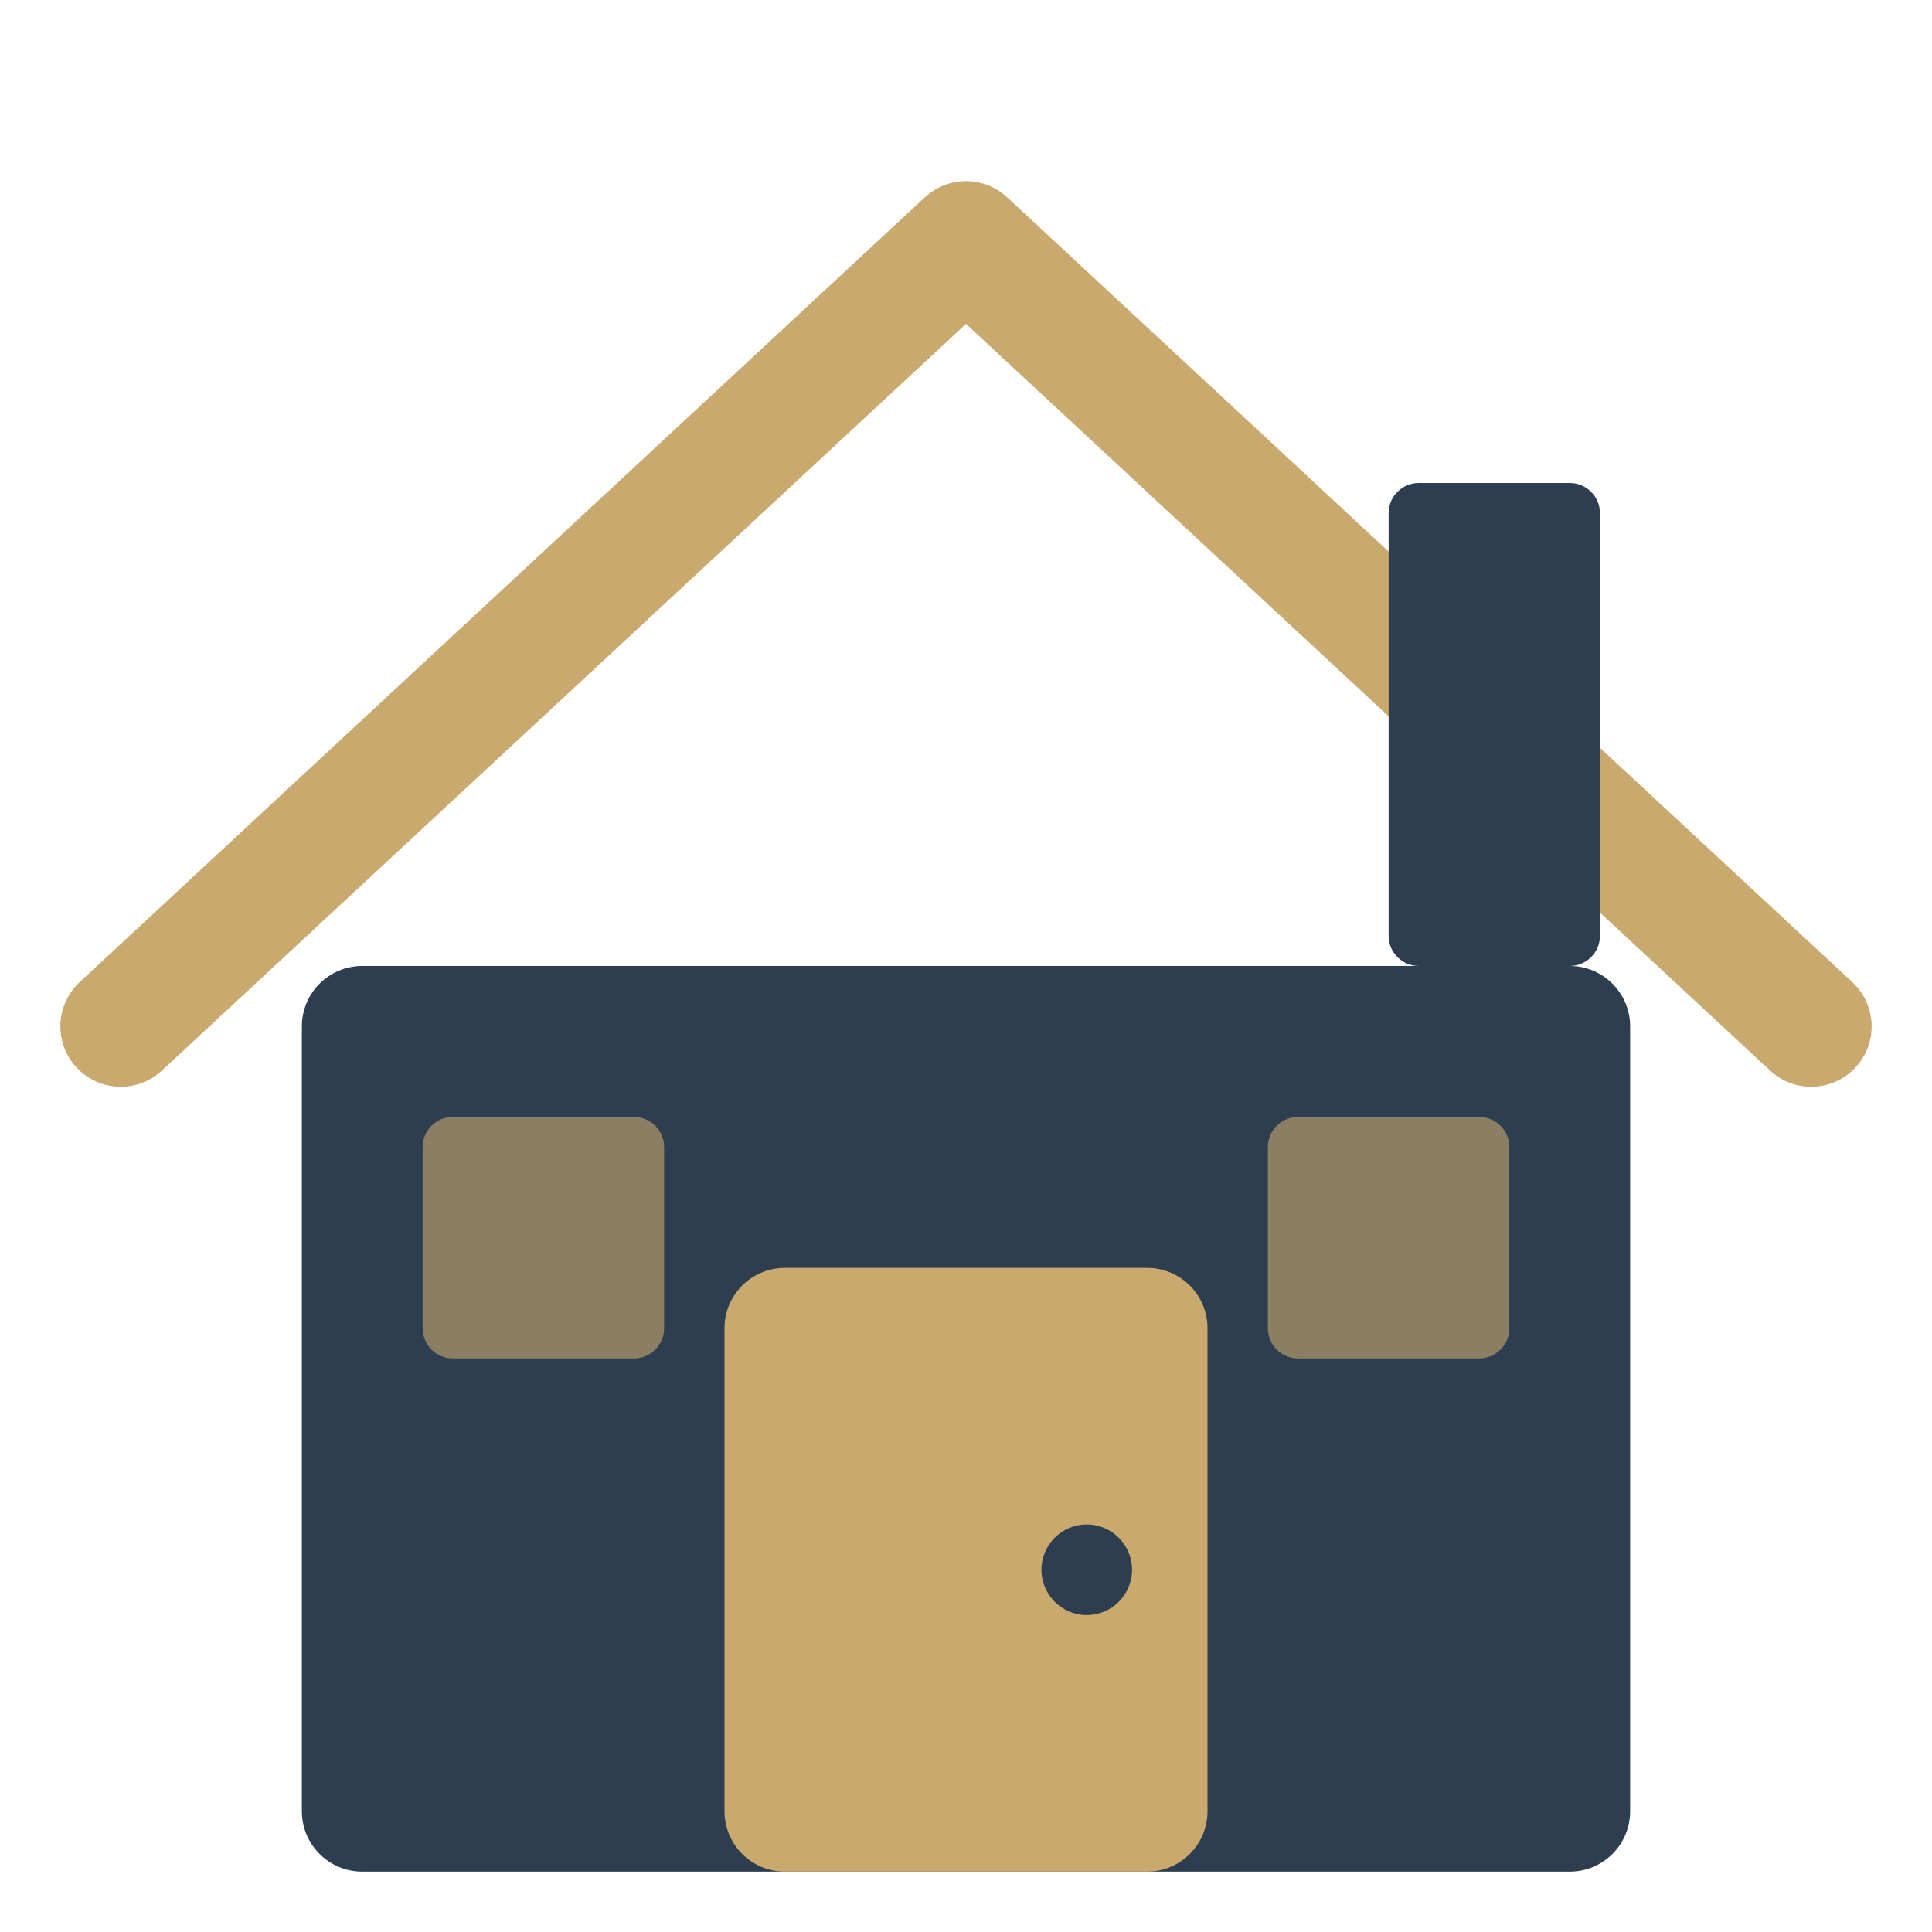
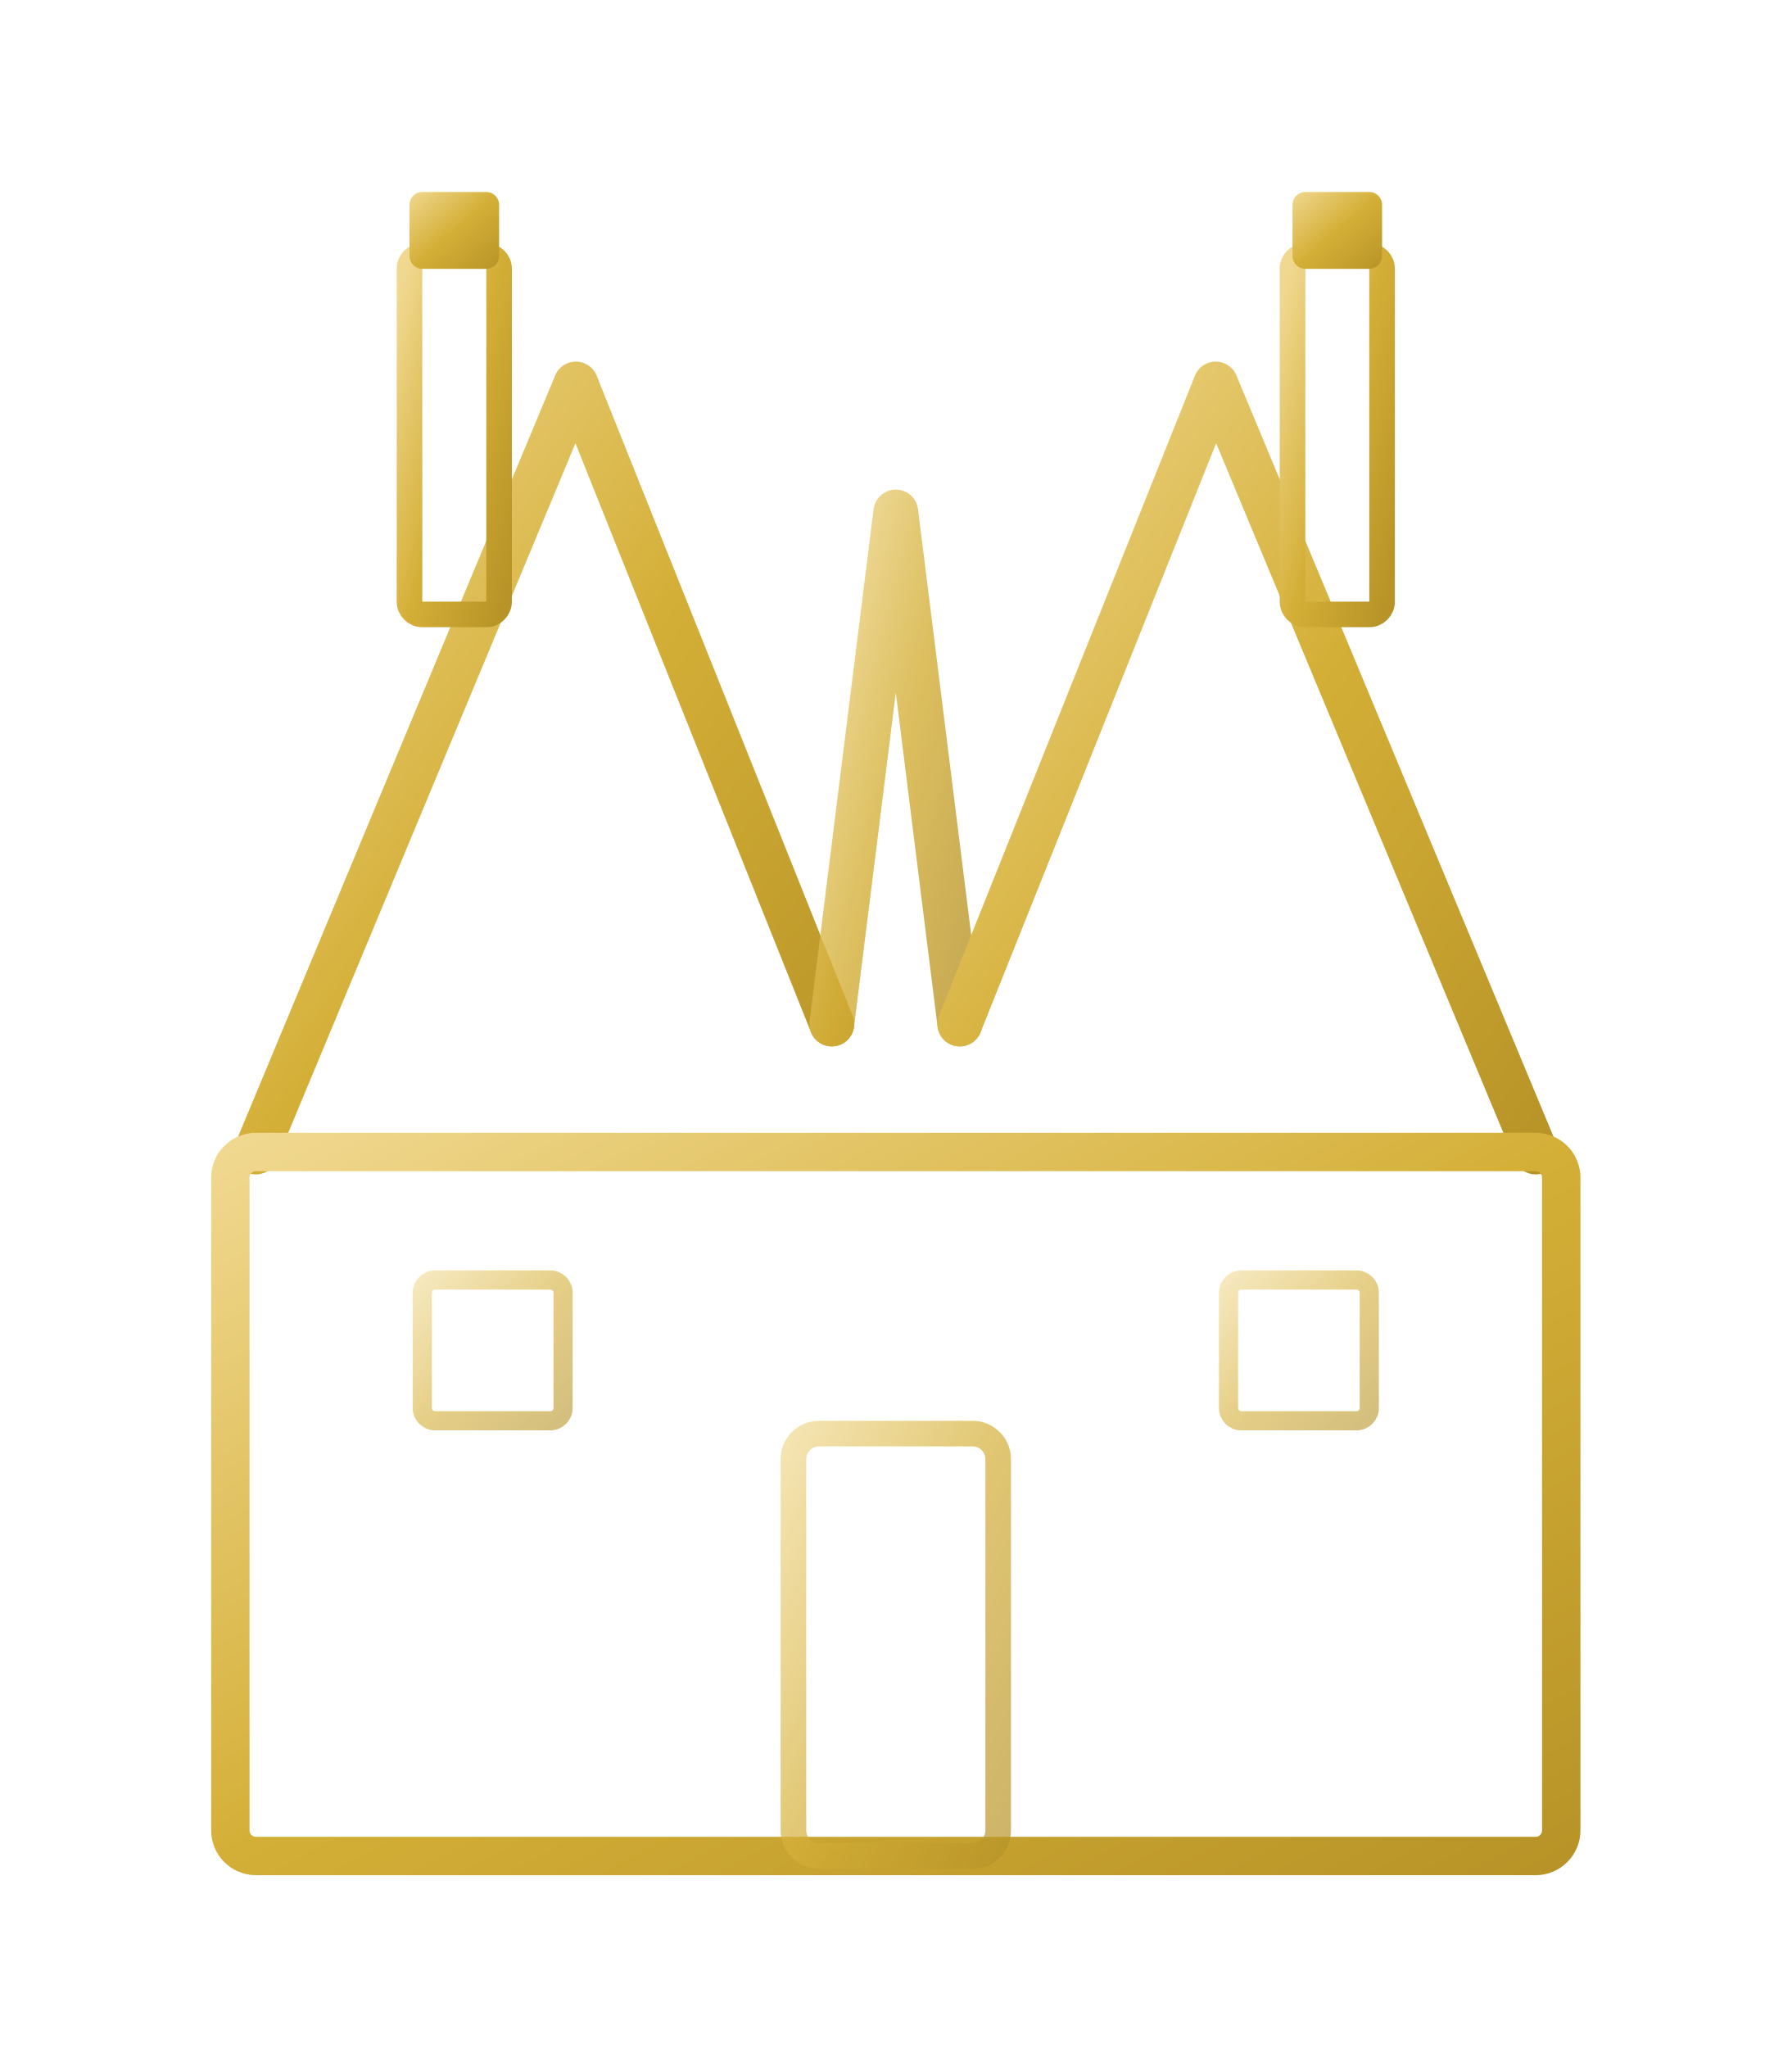
- <svg xmlns="http://www.w3.org/2000/svg" viewBox="0 0 64 64" fill="none">
-   <g transform="translate(0, 2)">
-     <rect x="10" y="30" width="44" height="30" rx="2" fill="#2D3E50" />
-     <path d="M4 32L32 6L60 32" stroke="#C9A96E" stroke-width="4" stroke-linecap="round" stroke-linejoin="round" fill="none" />
-     <rect x="24" y="40" width="16" height="20" rx="2" fill="#C9A96E" />
-     <circle cx="36" cy="50" r="1.5" fill="#2D3E50" />
-     <rect x="14" y="35" width="8" height="8" rx="1" fill="#C9A96E" opacity="0.6" />
-     <rect x="42" y="35" width="8" height="8" rx="1" fill="#C9A96E" opacity="0.6" />
-     <rect x="46" y="14" width="7" height="16" rx="1" fill="#2D3E50" />
-   </g>
+ <svg xmlns="http://www.w3.org/2000/svg" viewBox="0 0 140 160" fill="none">
+   <defs>
+     <linearGradient id="goldVilla" x1="0%" y1="0%" x2="100%" y2="100%">
+       <stop offset="0%" stop-color="#f0d890" />
+       <stop offset="50%" stop-color="#d4af37" />
+       <stop offset="100%" stop-color="#b89428" />
+     </linearGradient>
+   </defs>
+   <path d="M20 90 L45 30 L65 80" stroke="url(#goldVilla)" stroke-width="3.5" stroke-linecap="round" stroke-linejoin="round" fill="none" />
+   <path d="M65 80 L70 40 L75 80" stroke="url(#goldVilla)" stroke-width="3.5" stroke-linecap="round" stroke-linejoin="round" fill="none" opacity="0.8" />
+   <path d="M75 80 L95 30 L120 90" stroke="url(#goldVilla)" stroke-width="3.5" stroke-linecap="round" stroke-linejoin="round" fill="none" />
+   <rect x="32" y="20" width="7" height="28" rx="1" stroke="url(#goldVilla)" stroke-width="2" fill="none" />
+   <rect x="32" y="15" width="7" height="6" rx="1" fill="url(#goldVilla)" />
+   <rect x="101" y="20" width="7" height="28" rx="1" stroke="url(#goldVilla)" stroke-width="2" fill="none" />
+   <rect x="101" y="15" width="7" height="6" rx="1" fill="url(#goldVilla)" />
+   <rect x="18" y="90" width="104" height="55" rx="2" stroke="url(#goldVilla)" stroke-width="3" fill="none" />
+   <rect x="62" y="112" width="16" height="33" rx="2" stroke="url(#goldVilla)" stroke-width="2" fill="none" opacity="0.7" />
+   <rect x="33" y="100" width="11" height="11" rx="1" stroke="url(#goldVilla)" stroke-width="1.5" fill="none" opacity="0.6" />
+   <rect x="96" y="100" width="11" height="11" rx="1" stroke="url(#goldVilla)" stroke-width="1.5" fill="none" opacity="0.6" />
+   <line x1="15" y1="145" x2="125" y2="145" stroke="url(#goldVilla)" stroke-width="2.5" stroke-linecap="round" />
</svg>
